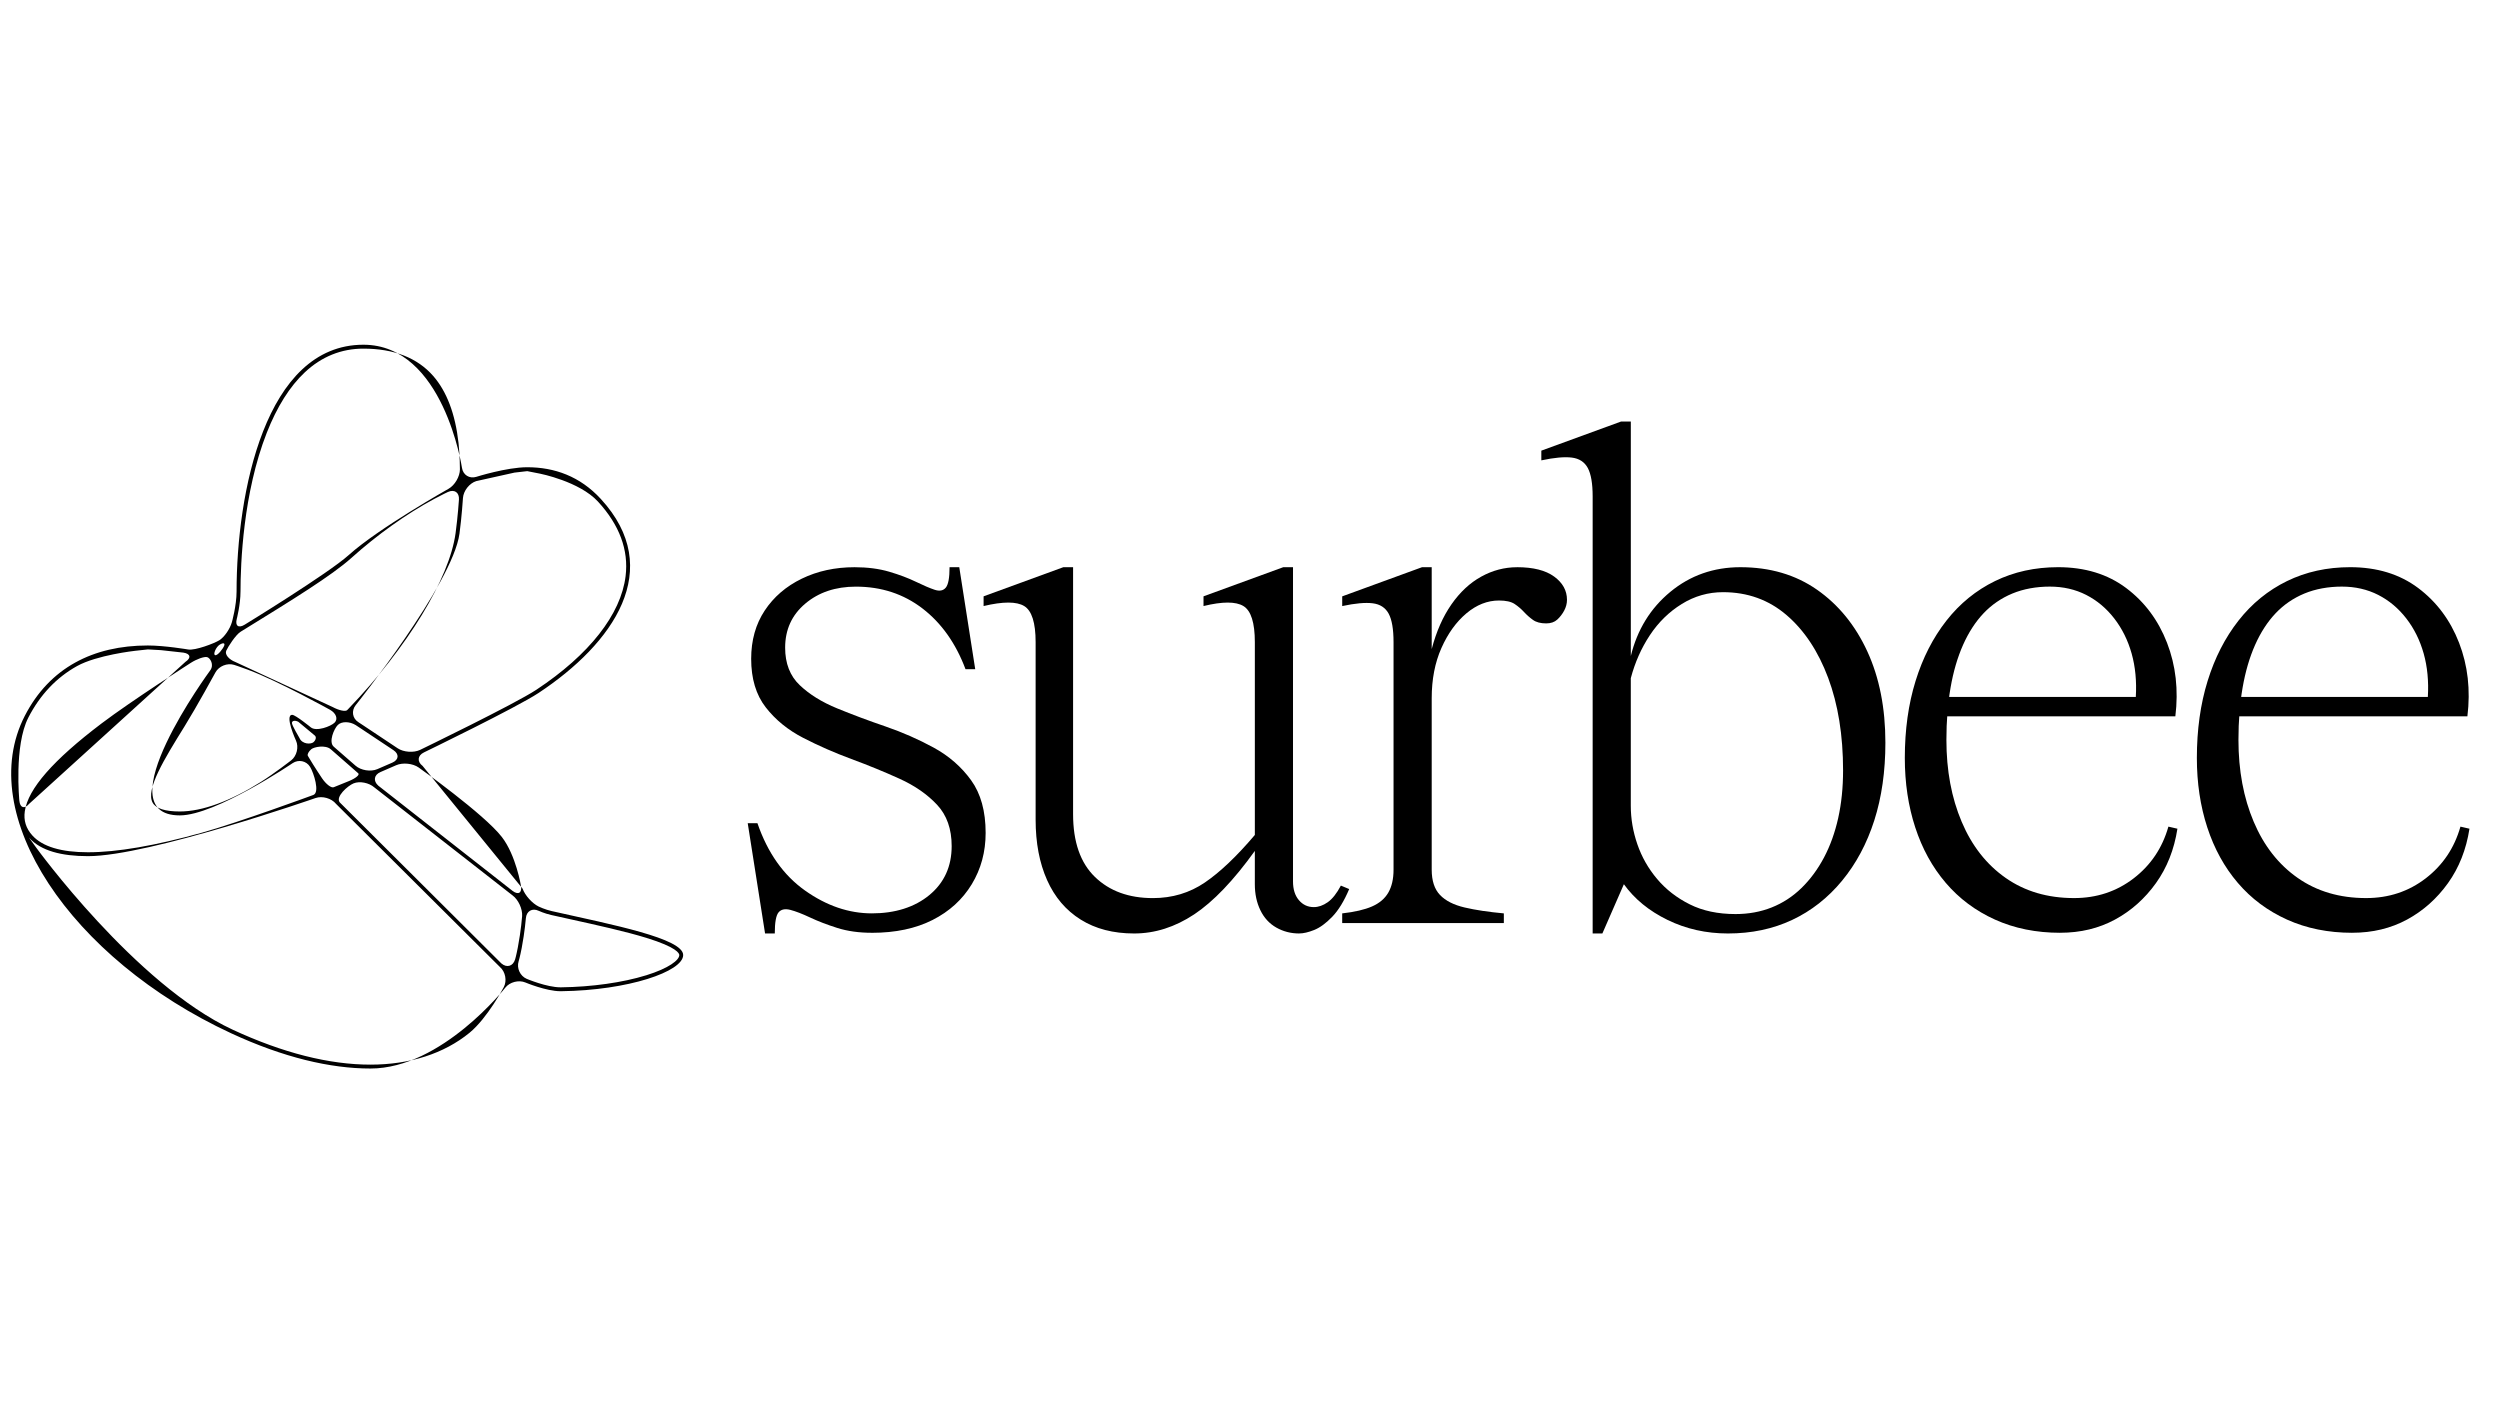
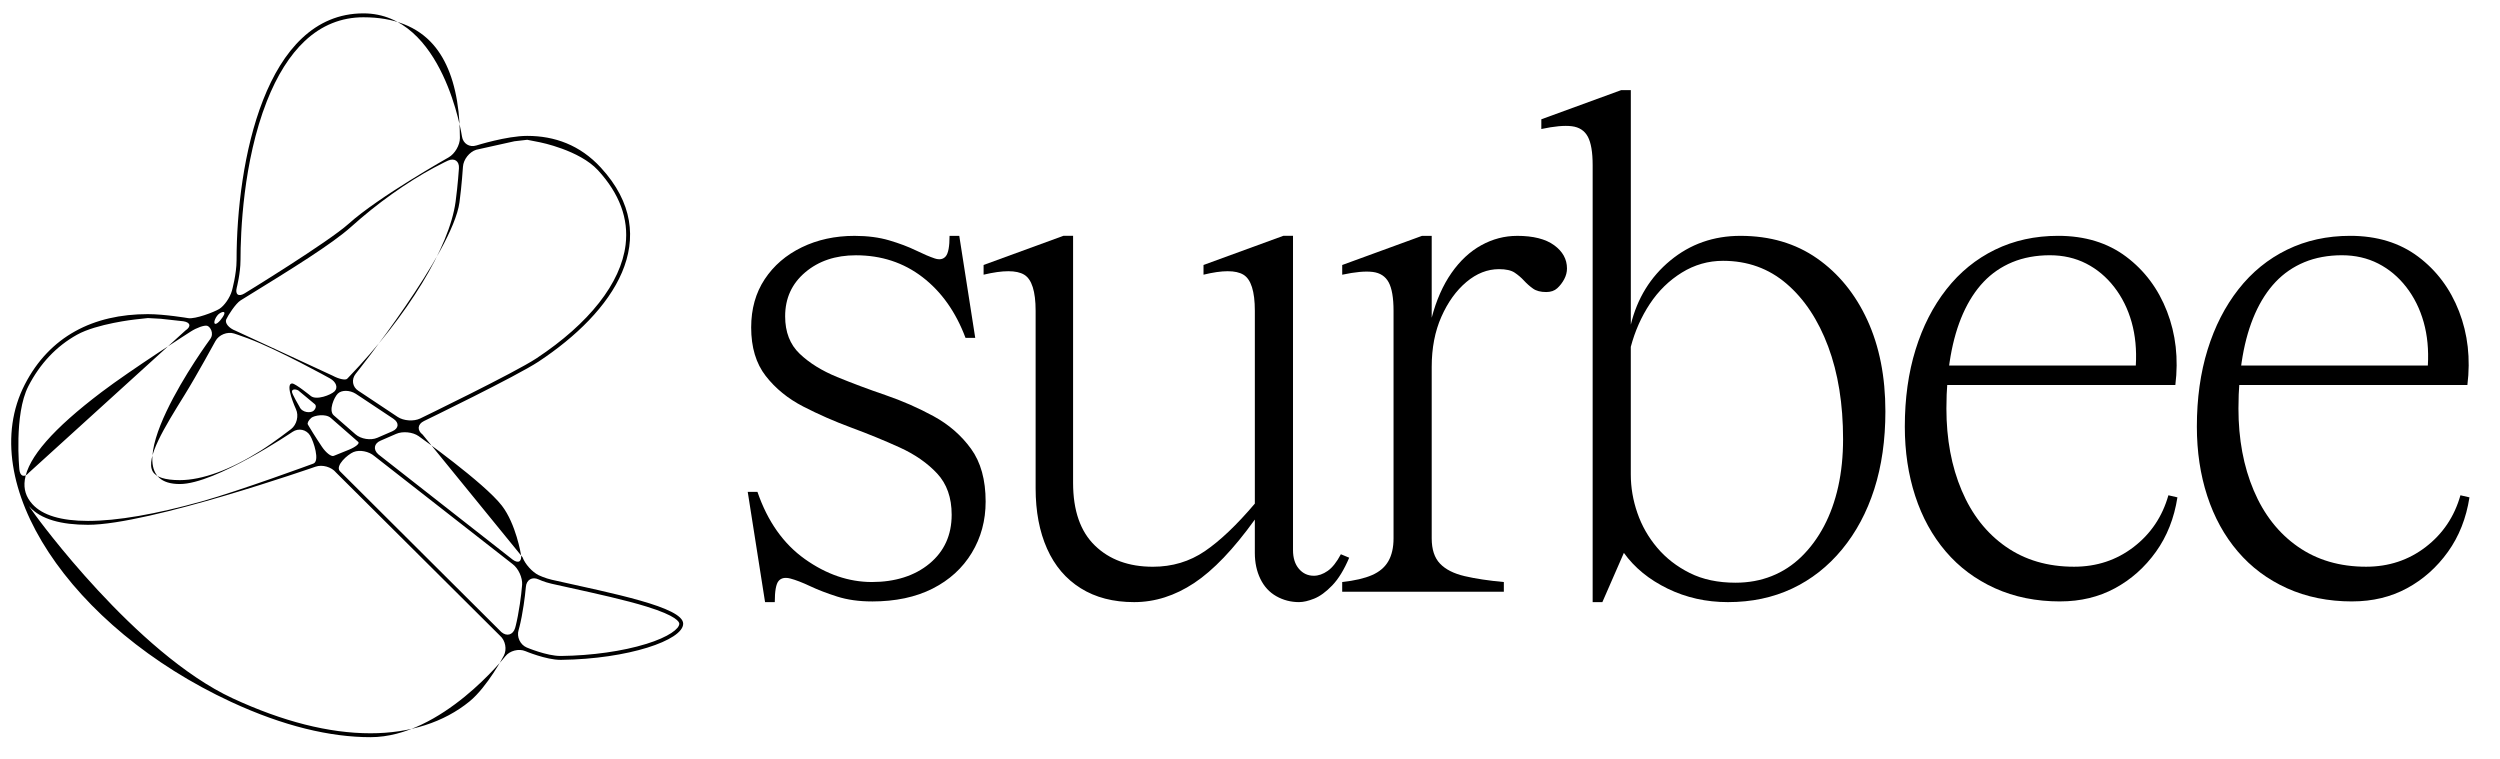
- <svg xmlns="http://www.w3.org/2000/svg" id="Layer_1" version="1.1" viewBox="0 0 1920 1080">
+ <svg xmlns="http://www.w3.org/2000/svg" id="Layer_1" version="1.1" viewBox="0 0 1920 582.19">
  <defs>
    <style>
      .st0 {
        display: none;
        fill: #b3b3b3;
      }
    </style>
  </defs>
-   <path class="st0" d="M1263.19,764.01c-41.34,10.98-83.26,19.68-125.55,26.02-9.18,1.38-19.78,3.32-28.45-.45-22.73,33.5-58.53,48.38-99.15,50.61-6.13.32-12.39.36-18.73.15-16.08-.55-32.64-2.86-49.32-6.58-34.84-7.74-69.9-21.6-100.95-38.51-19.2-10.43-36.86-22.01-51.91-34.1-8.78-6.91-16.61-13.99-23.44-21.07-39.59-41.24-69.09-97.25-61.36-153.89,7.68-56.6,63.68-107.53,119.33-94.52,31.59,7.35,55.83,31.95,84.48,47.21-15.03-24.65-14.01-74.95-14.63-94.85-1.51-48.55,5.37-97.44,20.54-143.61,4.69-14.36,11.8-27.56,21.05-38.68,3.17-3.83,6.54-7.39,10.2-10.65,15.5-13.94,35.31-22.59,58.5-22.74,18.61-.12,34.37,5.23,46.97,14.45,3.85,2.77,7.42,5.92,10.65,9.4,16.7,17.76,25.3,43.62,24.39,70.99-.34,10.03-1.45,20.15-3.22,30.27,10.49-6.91,21.82-12.11,33.53-15.24,4.79-1.31,9.61-2.26,14.49-2.81,20.69-2.42,41.86,1.95,60.87,15.22,15.27,10.65,25.04,24.12,29.99,38.93,1.56,4.49,2.64,9.11,3.28,13.83,3.37,24.13-4.54,50.21-21.09,72.02-10.56,13.92-23.1,26.65-37.1,38.18-3.11,2.57-6.3,5.09-9.59,7.53-33.53,25.3-73.71,44.02-112.76,55.58,4.78,1.84,9.47,3.88,14.07,6.19,7.42,3.79,14.51,8.29,21.05,13.38,7.19,5.67,13.79,12,19.75,18.93,22.53,26.36,35.53,61.09,34.48,95.73,9.32,1.75,18.64,4.8,26.29,6.69,30.32,7.43,60.63,14.88,90.96,22.33,2.92.72,5.82,1.43,8.74,2.15,15.87,3.9,24.6,16.34,3.66,21.91Z" />
+   <path class="st0" d="M1263.19,509.53c-41.34,10.98-83.26,19.68-125.55,26.02-9.18,1.38-19.78,3.32-28.45-.45-22.73,33.5-58.53,48.38-99.15,50.61-6.13.32-12.39.36-18.73.15-16.08-.55-32.64-2.86-49.32-6.58-34.84-7.74-69.9-21.6-100.95-38.51-19.2-10.43-36.86-22.01-51.91-34.1-8.78-6.91-16.61-13.99-23.44-21.07-39.59-41.24-69.09-97.25-61.36-153.89,7.68-56.6,63.68-107.53,119.33-94.52,31.59,7.35,55.83,31.95,84.48,47.21-15.03-24.65-14.01-74.95-14.63-94.85-1.51-48.55,5.37-97.44,20.54-143.61,4.69-14.36,11.8-27.56,21.05-38.68,3.17-3.83,6.54-7.39,10.2-10.65,15.5-13.94,35.31-22.59,58.5-22.74,18.61-.12,34.37,5.23,46.97,14.45,3.85,2.77,7.42,5.92,10.65,9.4,16.7,17.76,25.3,43.62,24.39,70.99-.34,10.03-1.45,20.15-3.22,30.27,10.49-6.91,21.82-12.11,33.53-15.24,4.79-1.31,9.61-2.26,14.49-2.81,20.69-2.42,41.86,1.95,60.87,15.22,15.27,10.65,25.04,24.12,29.99,38.93,1.56,4.49,2.64,9.11,3.28,13.83,3.37,24.13-4.54,50.21-21.09,72.02-10.56,13.92-23.1,26.65-37.1,38.18-3.11,2.57-6.3,5.09-9.59,7.53-33.53,25.3-73.71,44.02-112.76,55.58,4.78,1.84,9.47,3.88,14.07,6.19,7.42,3.79,14.51,8.29,21.05,13.38,7.19,5.67,13.79,12,19.75,18.93,22.53,26.36,35.53,61.09,34.48,95.73,9.32,1.75,18.64,4.8,26.29,6.69,30.32,7.43,60.63,14.88,90.96,22.33,2.92.72,5.82,1.43,8.74,2.15,15.87,3.9,24.6,16.34,3.66,21.91h-.02Z" />
  <g>
-     <path d="M669.62,716.38c-9.95,0-18.83-1.25-26.64-3.73-7.82-2.49-14.74-5.14-20.78-7.99-6.04-2.84-11.1-4.79-15.18-5.86-4.09-1.07-7.11-.44-9.06,1.87-1.96,2.31-2.93,7.72-2.93,16.25h-7.46l-13.32-84.71h7.46c7.81,22.73,19.98,39.96,36.49,51.68,16.52,11.72,33.65,17.58,51.41,17.58s32.85-4.7,44.22-14.12c11.36-9.41,17.05-21.93,17.05-37.56,0-13.14-3.73-23.71-11.19-31.7-7.46-7.99-17.05-14.65-28.77-19.98-11.72-5.33-24.07-10.39-37.03-15.18-12.97-4.79-25.31-10.21-37.03-16.25-11.72-6.04-21.31-13.85-28.77-23.44-7.46-9.59-11.19-22.02-11.19-37.29,0-14.2,3.46-26.55,10.39-37.03,6.93-10.47,16.42-18.65,28.5-24.51,12.07-5.86,25.57-8.79,40.49-8.79,9.94,0,18.82,1.16,26.64,3.46,7.81,2.31,14.65,4.89,20.51,7.73,5.86,2.85,10.66,4.89,14.38,6.13,3.73,1.25,6.57.72,8.52-1.6,1.95-2.31,2.93-7.54,2.93-15.72h7.46l12.25,78.32h-7.46c-7.46-19.89-18.47-35.43-33.03-46.62-14.57-11.19-31.62-16.78-51.15-16.78-15.63,0-28.59,4.35-38.89,13.05-10.31,8.71-15.45,19.98-15.45,33.83,0,12.08,3.73,21.67,11.19,28.77,7.46,7.11,17.05,13.05,28.77,17.85s24.06,9.42,37.03,13.85c12.96,4.45,25.31,9.86,37.03,16.25,11.72,6.39,21.31,14.74,28.77,25.04,7.46,10.31,11.19,23.8,11.19,40.49,0,14.57-3.55,27.7-10.66,39.43-7.11,11.72-17.14,20.87-30.1,27.44-12.97,6.57-28.5,9.86-46.62,9.86Z" />
-     <path d="M997.8,716.91c-6.39,0-12.25-1.51-17.58-4.53-5.33-3.02-9.41-7.46-12.25-13.32-2.85-5.86-4.26-12.52-4.26-19.98v-25.57c-16.34,22.73-31.88,38.98-46.62,48.75-14.74,9.76-30.1,14.65-46.08,14.65s-29.66-3.55-41.02-10.66c-11.37-7.1-19.98-17.22-25.84-30.37-5.86-13.14-8.79-28.59-8.79-46.35v-136.39c0-14.92-2.93-24.15-8.79-27.7-5.86-3.55-16.25-3.55-31.17,0v-7.46l61.27-22.38h7.46v189.67c0,21.31,5.59,37.39,16.78,48.22,11.19,10.84,26.01,16.25,44.49,16.25,14.92,0,28.24-4,39.96-11.99,11.72-7.99,24.51-20.15,38.36-36.5v-148.11c0-14.92-2.93-24.15-8.79-27.7-5.86-3.55-16.07-3.55-30.63,0v-7.46l61.27-22.38h7.46v241.35c0,6.04,1.51,10.84,4.53,14.38,3.01,3.55,6.83,5.33,11.45,5.33,3.55,0,7.1-1.24,10.66-3.73,3.55-2.48,6.93-6.74,10.12-12.79l6.39,2.66c-3.91,9.24-8.26,16.34-13.05,21.31s-9.42,8.34-13.85,10.12c-4.45,1.77-8.26,2.66-11.46,2.66Z" />
-     <path d="M1165.08,435.61c12.43,0,21.93,2.4,28.5,7.19,6.57,4.79,9.86,10.75,9.86,17.85,0,2.85-.72,5.59-2.13,8.26-1.42,2.66-3.2,4.98-5.33,6.93-2.13,1.96-4.98,2.93-8.52,2.93-4.26,0-7.64-.88-10.12-2.66-2.49-1.77-4.79-3.81-6.93-6.13-2.13-2.31-4.53-4.35-7.19-6.13-2.66-1.77-6.66-2.66-11.99-2.66-8.88,0-17.23,3.29-25.04,9.86-7.82,6.58-14.21,15.45-19.18,26.64-4.98,11.19-7.46,24.07-7.46,38.63v131.59c0,8.52,2.13,15.01,6.39,19.45,4.26,4.45,10.56,7.64,18.91,9.59,8.34,1.96,18.38,3.46,30.1,4.53v7.46h-124.14v-7.46c9.59-1.07,17.22-2.84,22.91-5.33,5.68-2.48,9.86-6.04,12.52-10.66,2.66-4.61,4-10.47,4-17.58v-174.75c0-9.94-1.25-17.22-3.73-21.84-2.49-4.61-6.58-7.28-12.25-7.99-5.69-.71-13.5,0-23.44,2.13v-7.46l61.27-22.38h7.46v62.87c3.55-13.49,8.61-24.95,15.18-34.36,6.57-9.41,14.2-16.52,22.91-21.31,8.7-4.79,17.85-7.19,27.44-7.19Z" />
-     <path d="M1336.63,435.61c22.73,0,42.36,5.78,58.87,17.31,16.52,11.55,29.39,27.35,38.63,47.42,9.23,20.07,13.85,43.42,13.85,70.06,0,22.03-2.85,41.91-8.52,59.67-5.69,17.76-13.94,33.22-24.77,46.35-10.84,13.14-23.62,23.18-38.36,30.1-14.74,6.93-31.17,10.39-49.28,10.39-16.7,0-32.15-3.46-46.35-10.39-14.21-6.93-25.4-16.07-33.56-27.44l-16.52,37.83h-7.46v-335.65c0-9.94-1.25-17.22-3.73-21.84-2.49-4.61-6.58-7.28-12.25-7.99-5.69-.71-13.5,0-23.44,2.13v-7.46l61.27-22.38h7.46v180.08c4.97-20.25,15.09-36.67,30.37-49.28,15.27-12.6,33.21-18.91,53.81-18.91ZM1332.9,702c9.94,0,19.18-1.68,27.7-5.06,8.52-3.37,16.16-8.34,22.91-14.92,6.74-6.57,12.52-14.38,17.32-23.44,4.79-9.06,8.43-19.18,10.92-30.37,2.48-11.19,3.73-23.35,3.73-36.5,0-26.99-3.82-50.7-11.45-71.12-7.64-20.42-18.3-36.5-31.97-48.22-13.68-11.72-29.93-17.58-48.75-17.58-11.37,0-21.94,3.02-31.7,9.06-9.77,6.04-17.94,14.04-24.51,23.97-6.58,9.95-11.46,20.96-14.65,33.03v98.03c0,9.95,1.68,19.8,5.06,29.57,3.37,9.77,8.43,18.65,15.18,26.64,6.74,7.99,15.09,14.48,25.04,19.45,9.94,4.98,21.66,7.46,35.16,7.46Z" />
-     <path d="M1582.24,716.38c-18.47,0-35.16-3.38-50.08-10.12s-27.53-16.16-37.83-28.24c-10.31-12.07-18.11-26.28-23.44-42.62-5.33-16.33-7.99-34.1-7.99-53.28,0-21.66,2.75-41.37,8.26-59.14,5.5-17.76,13.4-33.21,23.71-46.35,10.3-13.14,22.73-23.26,37.29-30.37,14.56-7.1,30.72-10.66,48.48-10.66,20.59,0,38,5.33,52.21,15.98,14.2,10.66,24.68,24.69,31.43,42.09,6.74,17.41,8.87,36.23,6.39,56.47h-181.14l.53-14.92h150.24c.71-12.07-.36-23.18-3.2-33.3-2.85-10.12-7.28-19.09-13.32-26.91-6.04-7.81-13.24-13.85-21.58-18.11-8.35-4.26-17.67-6.39-27.97-6.39s-20.25,1.78-28.77,5.33c-8.52,3.55-15.9,8.62-22.11,15.18-6.22,6.58-11.45,14.65-15.72,24.24-4.26,9.59-7.46,20.51-9.59,32.77-2.13,12.25-3.2,25.67-3.2,40.22,0,23.44,3.9,44.4,11.72,62.87,7.81,18.47,19.09,32.86,33.83,43.15,14.73,10.31,32.23,15.45,52.48,15.45,17.4,0,32.67-5.06,45.82-15.18,13.14-10.12,22.02-23.35,26.64-39.69l6.93,1.6c-2.49,15.98-7.99,29.93-16.52,41.82-8.52,11.9-19.01,21.23-31.43,27.97-12.44,6.74-26.46,10.12-42.09,10.12Z" />
-     <path d="M1806.53,716.38c-18.47,0-35.16-3.38-50.08-10.12s-27.53-16.16-37.83-28.24c-10.31-12.07-18.11-26.28-23.44-42.62-5.33-16.33-7.99-34.1-7.99-53.28,0-21.66,2.75-41.37,8.26-59.14,5.5-17.76,13.4-33.21,23.71-46.35,10.3-13.14,22.73-23.26,37.29-30.37,14.56-7.1,30.72-10.66,48.48-10.66,20.59,0,38,5.33,52.21,15.98,14.2,10.66,24.68,24.69,31.43,42.09,6.74,17.41,8.87,36.23,6.39,56.47h-181.14l.53-14.92h150.24c.71-12.07-.36-23.18-3.2-33.3-2.85-10.12-7.28-19.09-13.32-26.91-6.04-7.81-13.24-13.85-21.58-18.11-8.35-4.26-17.67-6.39-27.97-6.39s-20.25,1.78-28.77,5.33c-8.52,3.55-15.9,8.62-22.11,15.18-6.22,6.58-11.45,14.65-15.72,24.24-4.26,9.59-7.46,20.51-9.59,32.77-2.13,12.25-3.2,25.67-3.2,40.22,0,23.44,3.9,44.4,11.72,62.87,7.81,18.47,19.09,32.86,33.83,43.15,14.73,10.31,32.23,15.45,52.48,15.45,17.4,0,32.67-5.06,45.82-15.18,13.14-10.12,22.02-23.35,26.64-39.69l6.93,1.6c-2.49,15.98-7.99,29.93-16.52,41.82-8.52,11.9-19.01,21.23-31.43,27.97-12.44,6.74-26.46,10.12-42.09,10.12Z" />
+     <path d="M669.62,461.9c-9.95,0-18.83-1.25-26.64-3.73-7.82-2.49-14.74-5.14-20.78-7.99-6.04-2.84-11.1-4.79-15.18-5.86-4.09-1.07-7.11-.44-9.06,1.87-1.96,2.31-2.93,7.72-2.93,16.25h-7.46l-13.32-84.71h7.46c7.81,22.73,19.98,39.96,36.49,51.68,16.52,11.72,33.65,17.58,51.41,17.58s32.85-4.7,44.22-14.12c11.36-9.41,17.05-21.93,17.05-37.56,0-13.14-3.73-23.71-11.19-31.7s-17.05-14.65-28.77-19.98c-11.72-5.33-24.07-10.39-37.03-15.18-12.97-4.79-25.31-10.21-37.03-16.25-11.72-6.04-21.31-13.85-28.77-23.44s-11.19-22.02-11.19-37.29c0-14.2,3.46-26.55,10.39-37.03,6.93-10.47,16.42-18.65,28.5-24.51,12.07-5.86,25.57-8.79,40.49-8.79,9.94,0,18.82,1.16,26.64,3.46,7.81,2.31,14.65,4.89,20.51,7.73,5.86,2.85,10.66,4.89,14.38,6.13,3.73,1.25,6.57.72,8.52-1.6,1.95-2.31,2.93-7.54,2.93-15.72h7.46l12.25,78.32h-7.46c-7.46-19.89-18.47-35.43-33.03-46.62-14.57-11.19-31.62-16.78-51.15-16.78-15.63,0-28.59,4.35-38.89,13.05-10.31,8.71-15.45,19.98-15.45,33.83,0,12.08,3.73,21.67,11.19,28.77,7.46,7.11,17.05,13.05,28.77,17.85s24.06,9.42,37.03,13.85c12.96,4.45,25.31,9.86,37.03,16.25,11.72,6.39,21.31,14.74,28.77,25.04,7.46,10.31,11.19,23.8,11.19,40.49,0,14.57-3.55,27.7-10.66,39.43-7.11,11.72-17.14,20.87-30.1,27.44-12.97,6.57-28.5,9.86-46.62,9.86l.03-.02Z" />
+     <path d="M997.8,462.43c-6.39,0-12.25-1.51-17.58-4.53s-9.41-7.46-12.25-13.32c-2.85-5.86-4.26-12.52-4.26-19.98v-25.57c-16.34,22.73-31.88,38.98-46.62,48.75-14.74,9.76-30.1,14.65-46.08,14.65s-29.66-3.55-41.02-10.66c-11.37-7.1-19.98-17.22-25.84-30.37-5.86-13.14-8.79-28.59-8.79-46.35v-136.39c0-14.92-2.93-24.15-8.79-27.7-5.86-3.55-16.25-3.55-31.17,0v-7.46l61.27-22.38h7.46v189.67c0,21.31,5.59,37.39,16.78,48.22,11.19,10.84,26.01,16.25,44.49,16.25,14.92,0,28.24-4,39.96-11.99,11.72-7.99,24.51-20.15,38.36-36.5v-148.11c0-14.92-2.93-24.15-8.79-27.7-5.86-3.55-16.07-3.55-30.63,0v-7.46l61.27-22.38h7.46v241.35c0,6.04,1.51,10.84,4.53,14.38,3.01,3.55,6.83,5.33,11.45,5.33,3.55,0,7.1-1.24,10.66-3.73,3.55-2.48,6.93-6.74,10.12-12.79l6.39,2.66c-3.91,9.24-8.26,16.34-13.05,21.31s-9.42,8.34-13.85,10.12c-4.45,1.77-8.26,2.66-11.46,2.66l-.02.02Z" />
+     <path d="M1165.08,181.13c12.43,0,21.93,2.4,28.5,7.19s9.86,10.75,9.86,17.85c0,2.85-.72,5.59-2.13,8.26-1.42,2.66-3.2,4.98-5.33,6.93-2.13,1.96-4.98,2.93-8.52,2.93-4.26,0-7.64-.88-10.12-2.66-2.49-1.77-4.79-3.81-6.93-6.13-2.13-2.31-4.53-4.35-7.19-6.13-2.66-1.77-6.66-2.66-11.99-2.66-8.88,0-17.23,3.29-25.04,9.86-7.82,6.58-14.21,15.45-19.18,26.64-4.98,11.19-7.46,24.07-7.46,38.63v131.59c0,8.52,2.13,15.01,6.39,19.45,4.26,4.45,10.56,7.64,18.91,9.59,8.34,1.96,18.38,3.46,30.1,4.53v7.46h-124.14v-7.46c9.59-1.07,17.22-2.84,22.91-5.33,5.68-2.48,9.86-6.04,12.52-10.66,2.66-4.61,4-10.47,4-17.58v-174.75c0-9.94-1.25-17.22-3.73-21.84-2.49-4.61-6.58-7.28-12.25-7.99-5.69-.71-13.5,0-23.44,2.13v-7.46l61.27-22.38h7.46v62.87c3.55-13.49,8.61-24.95,15.18-34.36,6.57-9.41,14.2-16.52,22.91-21.31,8.7-4.79,17.85-7.19,27.44-7.19v-.02Z" />
+     <path d="M1336.63,181.13c22.73,0,42.36,5.78,58.87,17.31,16.52,11.55,29.39,27.35,38.63,47.42,9.23,20.07,13.85,43.42,13.85,70.06,0,22.03-2.85,41.91-8.52,59.67-5.69,17.76-13.94,33.22-24.77,46.35-10.84,13.14-23.62,23.18-38.36,30.1-14.74,6.93-31.17,10.39-49.28,10.39-16.7,0-32.15-3.46-46.35-10.39-14.21-6.93-25.4-16.07-33.56-27.44l-16.52,37.83h-7.46V126.78c0-9.94-1.25-17.22-3.73-21.84-2.49-4.61-6.58-7.28-12.25-7.99-5.69-.71-13.5,0-23.44,2.13v-7.46l61.27-22.38h7.46v180.08c4.97-20.25,15.09-36.67,30.37-49.28,15.27-12.6,33.21-18.91,53.81-18.91h-.02ZM1332.9,447.52c9.94,0,19.18-1.68,27.7-5.06,8.52-3.37,16.16-8.34,22.91-14.92,6.74-6.57,12.52-14.38,17.32-23.44,4.79-9.06,8.43-19.18,10.92-30.37,2.48-11.19,3.73-23.35,3.73-36.5,0-26.99-3.82-50.7-11.45-71.12-7.64-20.42-18.3-36.5-31.97-48.22-13.68-11.72-29.93-17.58-48.75-17.58-11.37,0-21.94,3.02-31.7,9.06-9.77,6.04-17.94,14.04-24.51,23.97-6.58,9.95-11.46,20.96-14.65,33.03v98.03c0,9.95,1.68,19.8,5.06,29.57,3.37,9.77,8.43,18.65,15.18,26.64,6.74,7.99,15.09,14.48,25.04,19.45,9.94,4.98,21.66,7.46,35.16,7.46h0Z" />
+     <path d="M1582.24,461.9c-18.47,0-35.16-3.38-50.08-10.12s-27.53-16.16-37.83-28.24c-10.31-12.07-18.11-26.28-23.44-42.62-5.33-16.33-7.99-34.1-7.99-53.28,0-21.66,2.75-41.37,8.26-59.14,5.5-17.76,13.4-33.21,23.71-46.35,10.3-13.14,22.73-23.26,37.29-30.37,14.56-7.1,30.72-10.66,48.48-10.66,20.59,0,38,5.33,52.21,15.98,14.2,10.66,24.68,24.69,31.43,42.09,6.74,17.41,8.87,36.23,6.39,56.47h-181.14l.53-14.92h150.24c.71-12.07-.36-23.18-3.2-33.3-2.85-10.12-7.28-19.09-13.32-26.91-6.04-7.81-13.24-13.85-21.58-18.11-8.35-4.26-17.67-6.39-27.97-6.39s-20.25,1.78-28.77,5.33-15.9,8.62-22.11,15.18c-6.22,6.58-11.45,14.65-15.72,24.24-4.26,9.59-7.46,20.51-9.59,32.77-2.13,12.25-3.2,25.67-3.2,40.22,0,23.44,3.9,44.4,11.72,62.87,7.81,18.47,19.09,32.86,33.83,43.15,14.73,10.31,32.23,15.45,52.48,15.45,17.4,0,32.67-5.06,45.82-15.18,13.14-10.12,22.02-23.35,26.64-39.69l6.93,1.6c-2.49,15.98-7.99,29.93-16.52,41.82-8.52,11.9-19.01,21.23-31.43,27.97-12.44,6.74-26.46,10.12-42.09,10.12l.02.02Z" />
+     <path d="M1806.53,461.9c-18.47,0-35.16-3.38-50.08-10.12s-27.53-16.16-37.83-28.24c-10.31-12.07-18.11-26.28-23.44-42.62-5.33-16.33-7.99-34.1-7.99-53.28,0-21.66,2.75-41.37,8.26-59.14,5.5-17.76,13.4-33.21,23.71-46.35,10.3-13.14,22.73-23.26,37.29-30.37,14.56-7.1,30.72-10.66,48.48-10.66,20.59,0,38,5.33,52.21,15.98,14.2,10.66,24.68,24.69,31.43,42.09,6.74,17.41,8.87,36.23,6.39,56.47h-181.14l.53-14.92h150.24c.71-12.07-.36-23.18-3.2-33.3-2.85-10.12-7.28-19.09-13.32-26.91-6.04-7.81-13.24-13.85-21.58-18.11-8.35-4.26-17.67-6.39-27.97-6.39s-20.25,1.78-28.77,5.33-15.9,8.62-22.11,15.18c-6.22,6.58-11.45,14.65-15.72,24.24-4.26,9.59-7.46,20.51-9.59,32.77-2.13,12.25-3.2,25.67-3.2,40.22,0,23.44,3.9,44.4,11.72,62.87,7.81,18.47,19.09,32.86,33.83,43.15,14.73,10.31,32.23,15.45,52.48,15.45,17.4,0,32.67-5.06,45.82-15.18,13.14-10.12,22.02-23.35,26.64-39.69l6.93,1.6c-2.49,15.98-7.99,29.93-16.52,41.82-8.52,11.9-19.01,21.23-31.43,27.97-12.44,6.74-26.46,10.12-42.09,10.12l.02.02Z" />
  </g>
-   <path d="M424.07,699.81c-5.51-1.23-10.36-3.58-10.36-3.58-4.95-2.4-10.52-8.59-12.38-13.77l-76.76-94.22c-4.39-3.32-3.93-7.99,1.02-10.39,0,0,71.13-34.47,88.02-45.65,57.47-38.02,97.46-95.05,47.81-149.02-15.98-17.37-35.56-24.34-56.53-24.34-15.75,0-39.08,7.37-39.08,7.37-5.24,1.66-10.2-1.44-11.01-6.88,0,0-14.15-94.58-75.7-94.58-75.51,0-97.41,114.11-97.41,189.61,0,10.71-3.59,23.44-3.59,23.44-1.49,5.29-5.85,11.57-9.69,13.94s-18.48,7.99-23.91,7.07c0,0-18.08-3.08-30.94-3.08-41.99,0-75.53,17.12-94.52,54.05-39.01,75.87,35.05,186.52,158.45,243.76,40.21,18.65,76.21,27.09,107.03,27.09,54.76,0,103.55-62.1,103.55-62.1,3.4-4.33,10.33-6.12,15.4-3.99,0,0,15.98,6.71,26.95,6.71.19,0,.38,0,.57,0,51.34-.63,93.69-15.06,93.69-27.78s-54-23.24-100.62-33.68ZM19.05,623.03c2.48-17.21,21.76-39.26,58.94-67.42,22.98-17.4,68.55-46.54,68.55-46.54,4.63-2.96,10.27-4.94,12.53-4.4s5.62,5.78,2.36,10.21c0,0-81.94,111.34-23.32,111.34,27.34,0,86.6-40.1,86.6-40.1,4.56-3.08,10.61-1.81,13.44,2.84s7.65,19.67,2.49,21.57c0,0-57,21-85.55,28.97-35.74,9.98-65.18,15.04-87.49,15.04-20.67,0-35.05-4.35-42.76-12.92-4.91-5.46-6.81-11.54-5.79-18.59ZM190.64,514.44c23.05,8.59,62.75,30.64,62.75,30.64,4.81,2.67,6.4,7.15,3.53,9.96s-13.95,7.04-18.21,3.57c0,0-11.81-9.62-14.29-9.61-.01,0-.03,0-.04,0-6.04.15,2.94,19.78,2.94,19.78,2.29,5,.6,11.85-3.74,15.22,0,0-12.98,10.07-23.1,16.44-23.65,14.9-45.22,22.78-62.38,22.78-11.35,0-18.36-2.27-20.85-6.74-5.61-10.07,9.02-33.67,24.5-58.66,9.51-15.35,23.71-41.4,23.71-41.4,2.63-4.83,9.08-7.44,14.33-5.8,0,0,3.92,1.23,10.85,3.81ZM180.86,508.46c-5.14-1.96-8.34-5.87-7.11-8.7s7.22-12.23,11.08-14.61l3.44-2.12c35.74-22.03,66.6-41.05,81.6-54.54,19.79-17.8,42.33-33.87,63.48-45.25,6.75-3.63,10.66-5.4,10.66-5.4,5.01-2.26,8.82.38,8.46,5.87,0,0-.85,12.99-2.58,25.73-4.74,34.89-36.96,87.76-82.08,134.7l-1.17,1.22c-1.29,1.32-6.31.26-11.15-2.35l-74.63-34.55ZM259.46,556.76c2.91-2.86,9.1-2.8,13.75.13,0,0,.16.1,4.49,2.96,11.95,7.9,24.45,16.26,24.45,16.26,4.57,3.06,4.19,7.38-.84,9.59l-11.57,5.02c-5.06,2.16-12.57.95-16.7-2.68l-16.73-14.59c-4.15-3.61.25-13.83,3.15-16.69ZM241.78,564.9c1.34,1.13.87,3.42-1.03,5.1s-8.66,1.79-10.8-3.28c0,0-5.88-9.82-5.75-11.55s2.31-2.11,4.86-.86l11.56,9.62,1.15.96ZM237.03,581.49l-.6-1.01c-.61-1.05.58-3.33,2.64-5.08s10.84-3.55,14.99.06c0,0,9.53,8.27,19.93,17.43l1.14,1.01c1.28,1.12-1.84,3.76-6.92,5.87,0,0-3.66,1.52-10.22,4.14l-1.72.69c-1.88.74-5.92-2.39-8.99-6.95,0,0-5.84-8.69-10.26-16.16ZM271.58,601.62c4.61-1.91,11.78-.51,15.92,3.11l106.17,82.96c4.42,3.27,7.72,10.43,7.32,15.92,0,0-.79,10.9-3.27,23.87-1.26,6.6-2.13,9.39-2.13,9.39-1.63,5.25-6.38,6.62-10.55,3.03l-124.11-123.66c-3.46-4.27,6.03-12.72,10.64-14.63ZM385.43,642.82c10.84,14.04,14.67,37.52,14.67,37.52.89,5.43-2,7.18-6.41,3.9l-103.11-80.81c-4.14-3.62-3.4-8.35,1.66-10.51l12-5.22c5.03-2.22,12.81-1.44,17.3,1.75,0,0,50.3,35.76,63.89,53.37ZM394.98,362.98c5.46-.63,9.93-1.14,9.94-1.14s4.42.87,9.81,1.93c0,0,30.23,5.94,44.5,21.44,16.53,17.96,23.67,37.23,21.23,57.25-3.58,29.41-27.91,60.39-68.49,87.24-16.77,11.09-89.27,46.18-89.27,46.18-4.95,2.4-12.74,1.85-17.31-1.21,0,0-13.51-9.04-26.03-17.32l-4.16-2.75c-4.56-2.88-5.48-8.75-2.04-13.04,0,0,74.5-93.25,79.72-131.71,1.72-12.69,2.68-27.39,2.68-27.39.36-5.49,4.94-11.33,10.19-12.97l29.24-6.5ZM184.71,454.37c0-21.24,1.97-75.66,20.18-122.03,7.85-19.97,17.67-35.58,29.2-46.39,12.88-12.08,28.03-18.2,45.02-18.2,23.4,0,41.44,7.07,53.62,21.02,10.38,11.89,16.92,29.18,19.42,51.39,1.03,9.14,1.06,20.29,1.06,20.29.01,5.5-3.9,12.21-8.69,14.91,0,0-53.75,30.29-76.66,50.89-15.82,14.23-80.01,53.54-80.01,53.54-4.69,2.87-7.4.87-6.01-4.46,0,0,2.86-11.02,2.86-20.97ZM168.69,495.13c2.78-1.72,4.32-1.32,3.43.9s-5,7.65-6.87,7.14.66-6.32,3.44-8.04ZM21.73,551.17c8.99-17.49,21.58-30.81,37.42-39.62,15.28-8.49,44.5-11.71,44.5-11.71,5.47-.6,9.94-1.09,9.94-1.09s4.49.25,9.99.56l17.3,1.91c5.43.86,6.12,4.05,1.54,7.08l-120.07,109.06c-3.58,4.18-6.94,3.12-7.48-2.35,0,0-4.17-42.36,6.87-63.84ZM360.57,793.2c-19.59,15.99-45.88,24.44-76.03,24.44-31.83,0-67.41-9.02-105.77-26.81-74.79-34.69-151.21-140.18-151.21-140.18-3.23-4.45-5.6-7.78-5.27-7.38l.32.35c8.78,9.76,24.57,13.91,44.99,13.91,46.79,0,174.75-44.64,174.75-44.64,5.19-1.81,12.27.21,15.72,4.49l125.93,125.34c4.17,3.59,5.48,10.51,2.91,15.37,0,0-12.59,23.88-26.34,35.11ZM496.21,749.04c-17.96,5.57-41.74,8.93-65.24,9.22-.18,0-.35,0-.53,0-10.57,0-25.91-6.5-25.91-6.5-5.06-2.15-7.87-8.2-6.23-13.45,0,0,1.04-3.35,2.37-10.27,2.34-12.27,3.2-22.84,3.2-22.84.44-5.48,4.88-8.05,9.85-5.7,0,0,4.29,2.02,9.7,3.24,4.59,1.03,9.25,2.06,13.92,3.09,21.12,4.66,42.96,9.48,59.17,14.48,23.37,7.21,25.19,11.92,25.19,13.19,0,3.81-7.88,10.09-25.48,15.55Z" />
+   <path d="M424.07,445.33c-5.51-1.23-10.36-3.58-10.36-3.58-4.95-2.4-10.52-8.59-12.38-13.77l-76.76-94.22c-4.39-3.32-3.93-7.99,1.02-10.39,0,0,71.13-34.47,88.02-45.65,57.47-38.02,97.46-95.05,47.81-149.02-15.98-17.37-35.56-24.34-56.53-24.34-15.75,0-39.08,7.37-39.08,7.37-5.24,1.66-10.2-1.44-11.01-6.88,0,0-14.15-94.58-75.7-94.58-75.51,0-97.41,114.11-97.41,189.61,0,10.71-3.59,23.44-3.59,23.44-1.49,5.29-5.85,11.57-9.69,13.94s-18.48,7.99-23.91,7.07c0,0-18.08-3.08-30.94-3.08-41.99,0-75.53,17.12-94.52,54.05-39.01,75.87,35.05,186.52,158.45,243.76,40.21,18.65,76.21,27.09,107.03,27.09,54.76,0,103.55-62.1,103.55-62.1,3.4-4.33,10.33-6.12,15.4-3.99,0,0,15.98,6.71,26.95,6.71h.57c51.34-.63,93.69-15.06,93.69-27.78s-54-23.24-100.62-33.68v.02ZM19.05,368.55c2.48-17.21,21.76-39.26,58.94-67.42,22.98-17.4,68.55-46.54,68.55-46.54,4.63-2.96,10.27-4.94,12.53-4.4s5.62,5.78,2.36,10.21c0,0-81.94,111.34-23.32,111.34,27.34,0,86.6-40.1,86.6-40.1,4.56-3.08,10.61-1.81,13.44,2.84s7.65,19.67,2.49,21.57c0,0-57,21-85.55,28.97-35.74,9.98-65.18,15.04-87.49,15.04-20.67,0-35.05-4.35-42.76-12.92-4.91-5.46-6.81-11.54-5.79-18.59h0ZM190.64,259.96c23.05,8.59,62.75,30.64,62.75,30.64,4.81,2.67,6.4,7.15,3.53,9.96s-13.95,7.04-18.21,3.57c0,0-11.81-9.62-14.29-9.61h-.04c-6.04.15,2.94,19.78,2.94,19.78,2.29,5,.6,11.85-3.74,15.22,0,0-12.98,10.07-23.1,16.44-23.65,14.9-45.22,22.78-62.38,22.78-11.35,0-18.36-2.27-20.85-6.74-5.61-10.07,9.02-33.67,24.5-58.66,9.51-15.35,23.71-41.4,23.71-41.4,2.63-4.83,9.08-7.44,14.33-5.8,0,0,3.92,1.23,10.85,3.81h0ZM180.86,253.98c-5.14-1.96-8.34-5.87-7.11-8.7s7.22-12.23,11.08-14.61l3.44-2.12c35.74-22.03,66.6-41.05,81.6-54.54,19.79-17.8,42.33-33.87,63.48-45.25,6.75-3.63,10.66-5.4,10.66-5.4,5.01-2.26,8.82.38,8.46,5.87,0,0-.85,12.99-2.58,25.73-4.74,34.89-36.96,87.76-82.08,134.7l-1.17,1.22c-1.29,1.32-6.31.26-11.15-2.35l-74.63-34.55h0ZM259.46,302.28c2.91-2.86,9.1-2.8,13.75.13,0,0,.16.1,4.49,2.96,11.95,7.9,24.45,16.26,24.45,16.26,4.57,3.06,4.19,7.38-.84,9.59l-11.57,5.02c-5.06,2.16-12.57.95-16.7-2.68l-16.73-14.59c-4.15-3.61.25-13.83,3.15-16.69h0ZM241.78,310.42c1.34,1.13.87,3.42-1.03,5.1s-8.66,1.79-10.8-3.28c0,0-5.88-9.82-5.75-11.55s2.31-2.11,4.86-.86l11.56,9.62,1.15.96h.01ZM237.03,327.01l-.6-1.01c-.61-1.05.58-3.33,2.64-5.08s10.84-3.55,14.99.06c0,0,9.53,8.27,19.93,17.43l1.14,1.01c1.28,1.12-1.84,3.76-6.92,5.87,0,0-3.66,1.52-10.22,4.14l-1.72.69c-1.88.74-5.92-2.39-8.99-6.95,0,0-5.84-8.69-10.26-16.16h.01ZM271.58,347.14c4.61-1.91,11.78-.51,15.92,3.11l106.17,82.96c4.42,3.27,7.72,10.43,7.32,15.92,0,0-.79,10.9-3.27,23.87-1.26,6.6-2.13,9.39-2.13,9.39-1.63,5.25-6.38,6.62-10.55,3.03l-124.11-123.66c-3.46-4.27,6.03-12.72,10.64-14.63h0ZM385.43,388.34c10.84,14.04,14.67,37.52,14.67,37.52.89,5.43-2,7.18-6.41,3.9l-103.11-80.81c-4.14-3.62-3.4-8.35,1.66-10.51l12-5.22c5.03-2.22,12.81-1.44,17.3,1.75,0,0,50.3,35.76,63.89,53.37h0ZM394.98,108.5c5.46-.63,9.93-1.14,9.94-1.14s4.42.87,9.81,1.93c0,0,30.23,5.94,44.5,21.44,16.53,17.96,23.67,37.23,21.23,57.25-3.58,29.41-27.91,60.39-68.49,87.24-16.77,11.09-89.27,46.18-89.27,46.18-4.95,2.4-12.74,1.85-17.31-1.21,0,0-13.51-9.04-26.03-17.32l-4.16-2.75c-4.56-2.88-5.48-8.75-2.04-13.04,0,0,74.5-93.25,79.72-131.71,1.72-12.69,2.68-27.39,2.68-27.39.36-5.49,4.94-11.33,10.19-12.97l29.24-6.5h-.01ZM184.71,199.89c0-21.24,1.97-75.66,20.18-122.03,7.85-19.97,17.67-35.58,29.2-46.39,12.88-12.08,28.03-18.2,45.02-18.2,23.4,0,41.44,7.07,53.62,21.02,10.38,11.89,16.92,29.18,19.42,51.39,1.03,9.14,1.06,20.29,1.06,20.29.01,5.5-3.9,12.21-8.69,14.91,0,0-53.75,30.29-76.66,50.89-15.82,14.23-80.01,53.54-80.01,53.54-4.69,2.87-7.4.87-6.01-4.46,0,0,2.86-11.02,2.86-20.97h0ZM168.69,240.65c2.78-1.72,4.32-1.32,3.43.9s-5,7.65-6.87,7.14.66-6.32,3.44-8.04ZM21.73,296.69c8.99-17.49,21.58-30.81,37.42-39.62,15.28-8.49,44.5-11.71,44.5-11.71,5.47-.6,9.94-1.09,9.94-1.09,0,0,4.49.25,9.99.56l17.3,1.91c5.43.86,6.12,4.05,1.54,7.08l-120.07,109.06c-3.58,4.18-6.94,3.12-7.48-2.35,0,0-4.17-42.36,6.87-63.84h0ZM360.57,538.72c-19.59,15.99-45.88,24.44-76.03,24.44-31.83,0-67.41-9.02-105.77-26.81C103.98,501.66,27.56,396.17,27.56,396.17c-3.23-4.45-5.6-7.78-5.27-7.38l.32.35c8.78,9.76,24.57,13.91,44.99,13.91,46.79,0,174.75-44.64,174.75-44.64,5.19-1.81,12.27.21,15.72,4.49l125.93,125.34c4.17,3.59,5.48,10.51,2.91,15.37,0,0-12.59,23.88-26.34,35.11h0ZM496.21,494.56c-17.96,5.57-41.74,8.93-65.24,9.22h-.53c-10.57,0-25.91-6.5-25.91-6.5-5.06-2.15-7.87-8.2-6.23-13.45,0,0,1.04-3.35,2.37-10.27,2.34-12.27,3.2-22.84,3.2-22.84.44-5.48,4.88-8.05,9.85-5.7,0,0,4.29,2.02,9.7,3.24,4.59,1.03,9.25,2.06,13.92,3.09,21.12,4.66,42.96,9.48,59.17,14.48,23.37,7.21,25.19,11.92,25.19,13.19,0,3.81-7.88,10.09-25.48,15.55h-.01Z" />
</svg>
